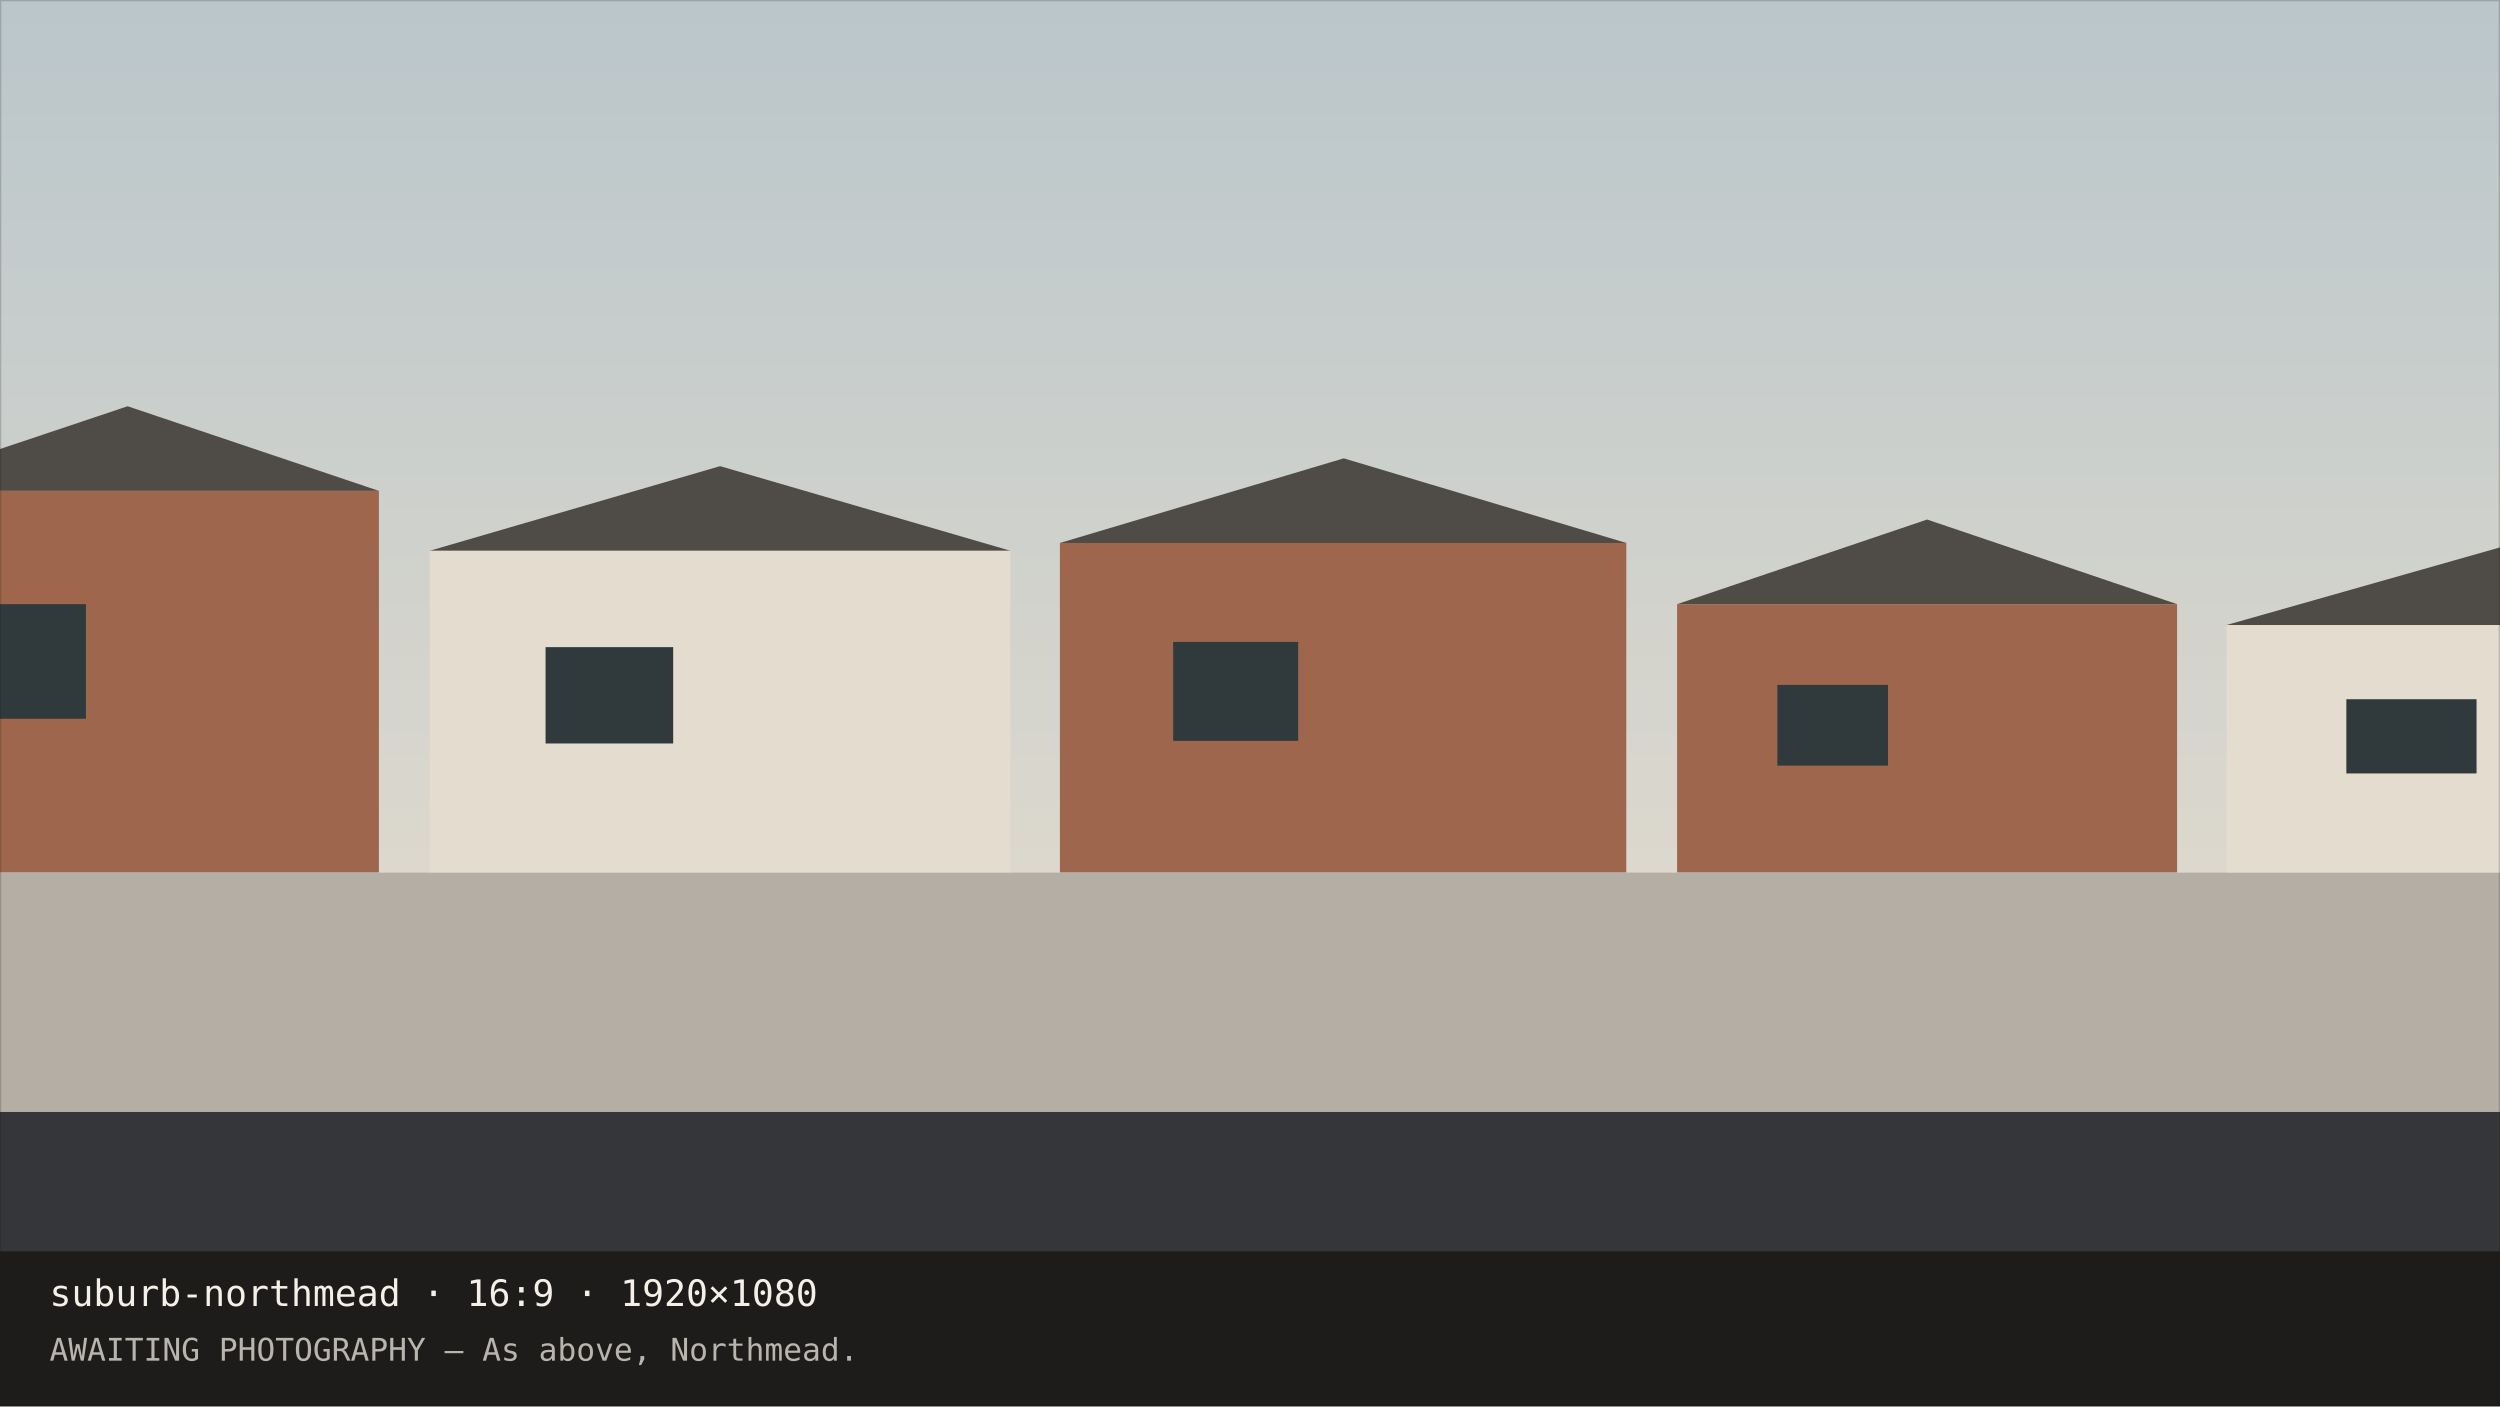
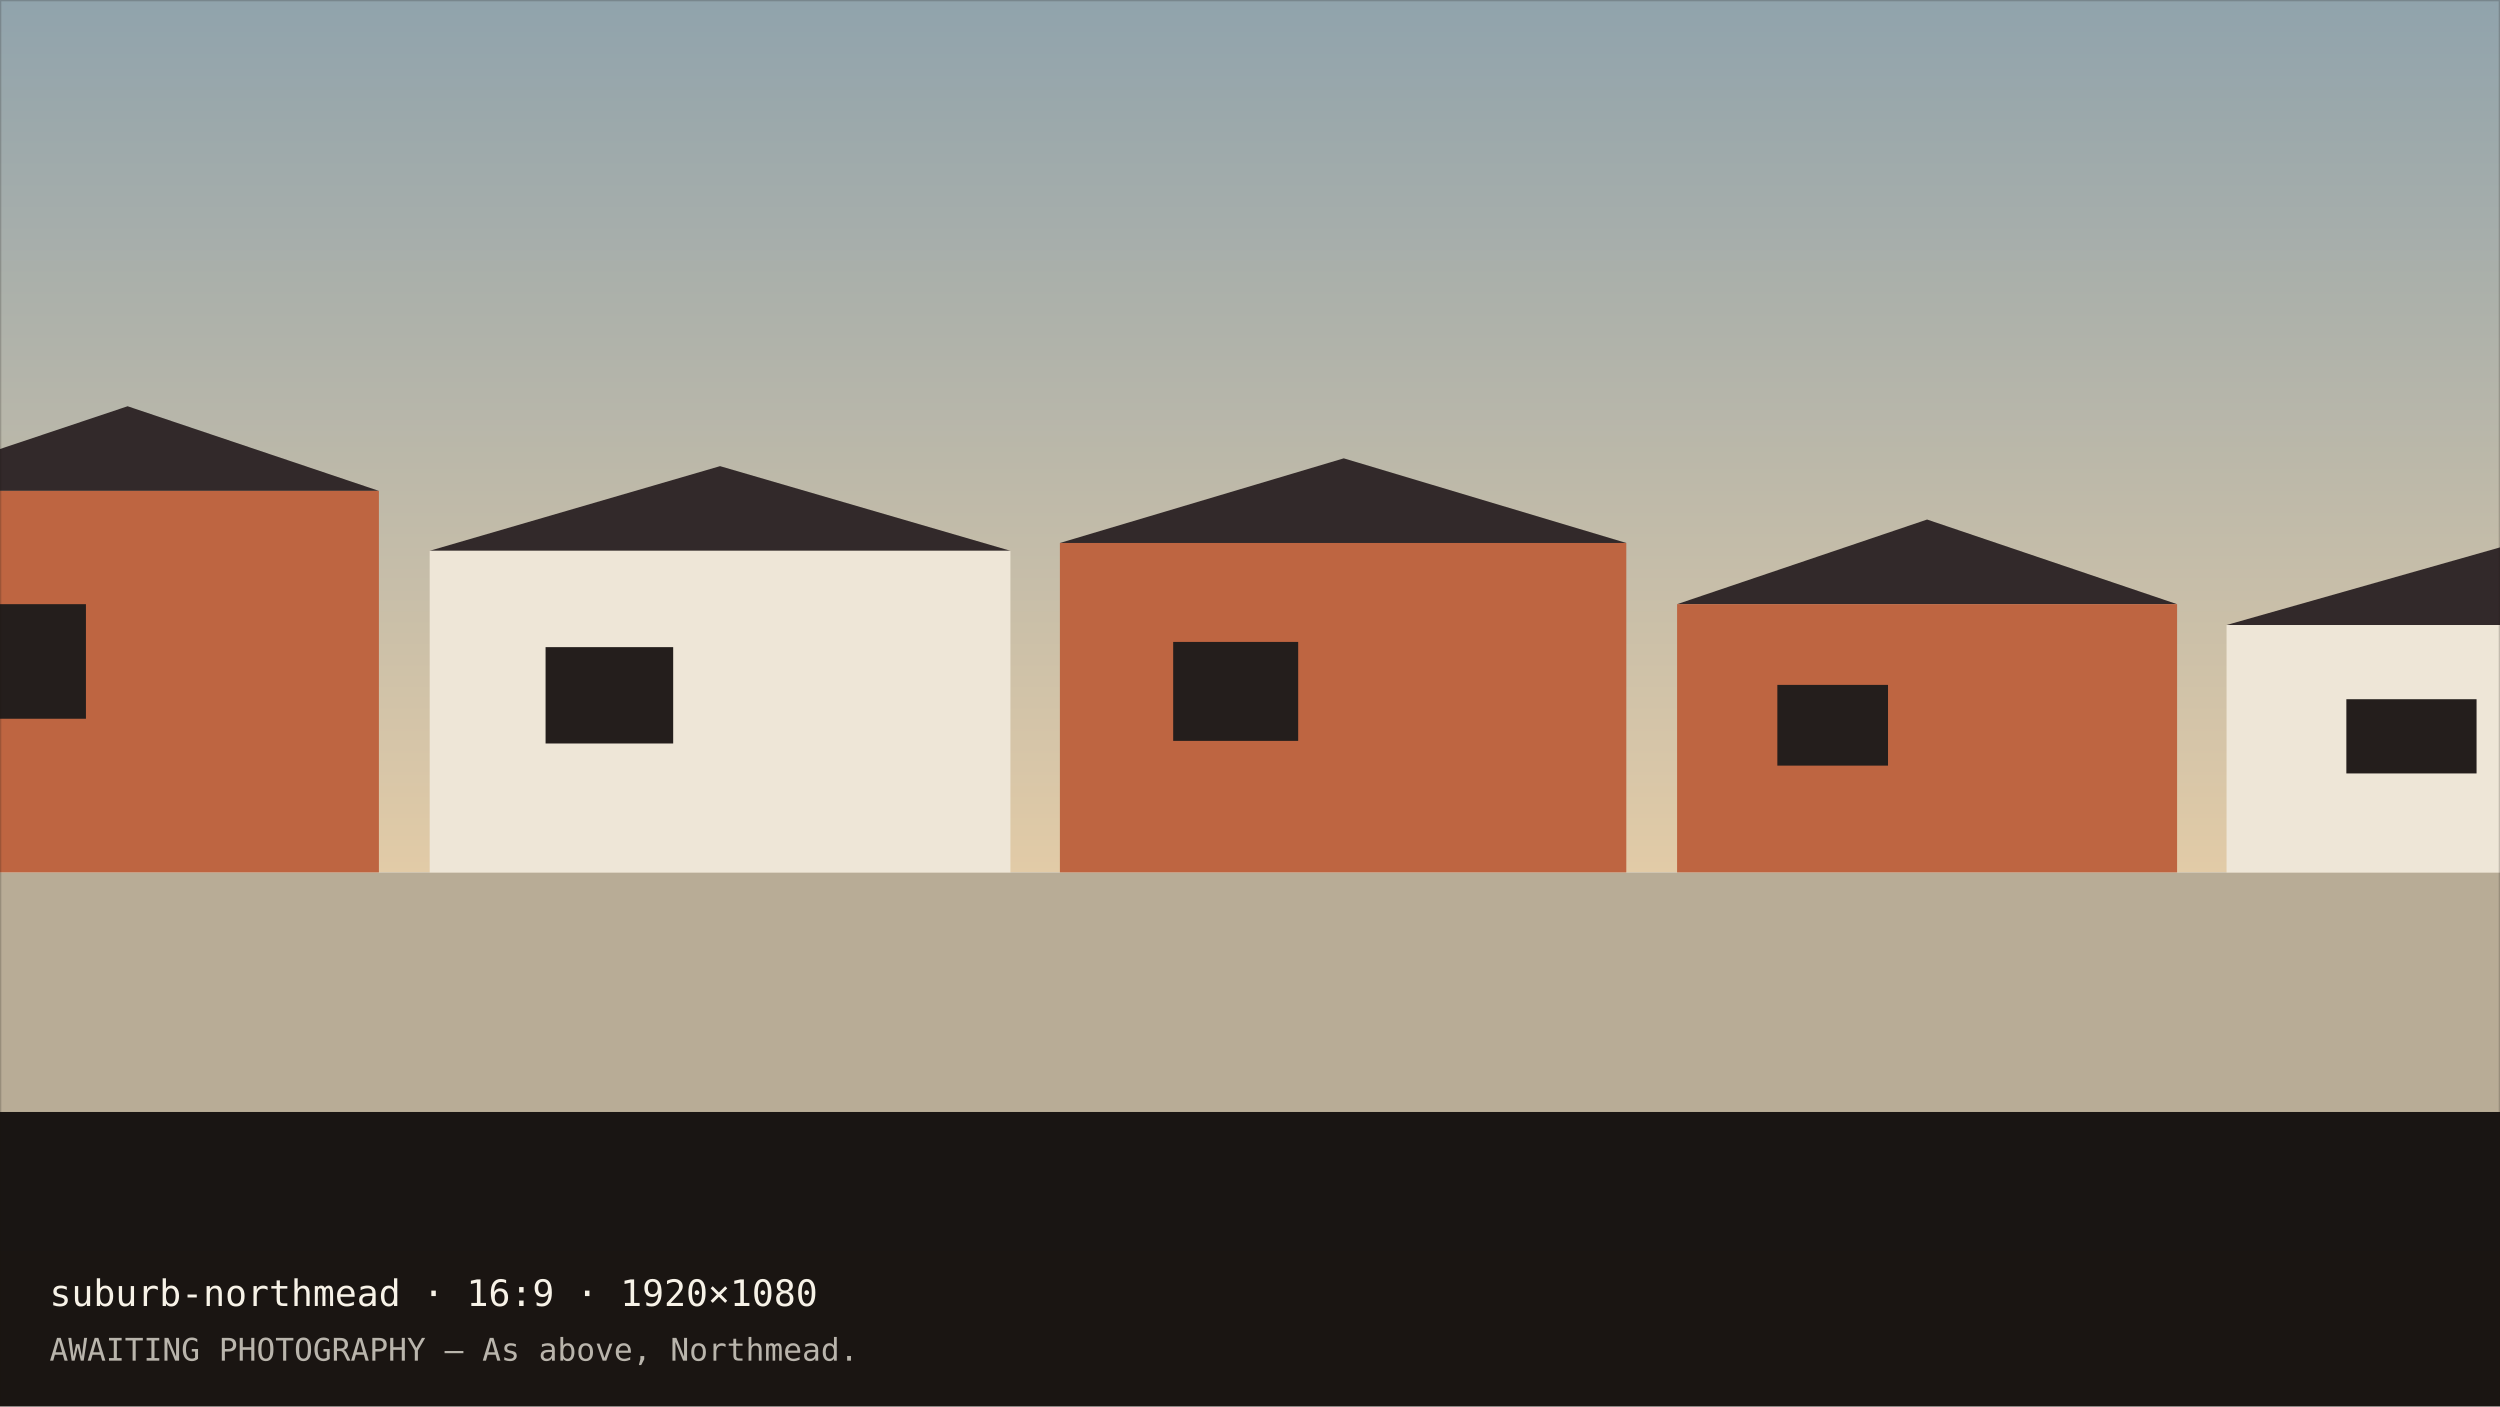
<svg xmlns="http://www.w3.org/2000/svg" width="1920" height="1080" viewBox="0 0 1920 1080" role="img" aria-label="Temporary placeholder awaiting photography: As above, Northmead.">
  <defs>
    <linearGradient id="sky2" x1="0" y1="0" x2="0" y2="1">
-       <stop offset="0" stop-color="#bac6cb" />
-       <stop offset="1" stop-color="#dcd8cd" />
+       <stop offset="0" stop-color="#90a3ac" />
+       <stop offset="1" stop-color="#e2cba7" />
    </linearGradient>
  </defs>
  <rect x="0" y="0" width="1920" height="670" fill="url(#sky2)" />
-   <rect x="0" y="670" width="1920" height="410" fill="#b4aea5" />
-   <rect x="0" y="854" width="1920" height="226" fill="#343639" />
-   <polygon points="-96,377 98,312 291,377" fill="#4f4b47" />
-   <rect x="-96" y="377" width="387" height="293" fill="#9e674d" />
-   <rect x="-19" y="464" width="85" height="88" fill="#303a3d" />
-   <polygon points="330,423 553,358 776,423" fill="#4f4b47" />
-   <rect x="330" y="423" width="446" height="247" fill="#e3dccf" />
-   <rect x="419" y="497" width="98" height="74" fill="#303a3d" />
-   <polygon points="814,417 1032,352 1249,417" fill="#4f4b47" />
-   <rect x="814" y="417" width="435" height="253" fill="#9e674d" />
-   <rect x="901" y="493" width="96" height="76" fill="#303a3d" />
-   <polygon points="1288,464 1480,399 1672,464" fill="#4f4b47" />
-   <rect x="1288" y="464" width="384" height="206" fill="#9e674d" />
-   <rect x="1365" y="526" width="85" height="62" fill="#303a3d" />
-   <polygon points="1710,480 1939,415 2167,480" fill="#4f4b47" />
-   <rect x="1710" y="480" width="457" height="190" fill="#e3dccf" />
-   <rect x="1802" y="537" width="100" height="57" fill="#303a3d" />
-   <rect x="0" y="994" width="1920" height="86" fill="#1B1917" opacity="0.1" />
-   <rect x="0" y="961" width="1920" height="119" fill="#1B1917" opacity="0.88" />
-   <text x="38" y="1003" font-family="ui-monospace, Menlo, monospace" font-size="28" fill="#F4EFE7">suburb-northmead · 16:9 · 1920×1080</text>
-   <text x="38" y="1045" font-family="ui-monospace, Menlo, monospace" font-size="24" fill="#F4EFE7" opacity="0.72">AWAITING PHOTOGRAPHY — As above, Northmead.</text>
-   <rect x="0.5" y="0.5" width="1919" height="1079" fill="none" stroke="#1B1917" stroke-opacity="0.2" />
+   <rect x="0" y="670" width="1920" height="410" fill="#b8ac96" />
+   <rect x="0" y="854" width="1920" height="226" fill="#191513" />
+   <polygon points="-96,377 98,312 291,377" fill="#32292a" />
+   <rect x="-96" y="377" width="387" height="293" fill="#be6541" />
+   <rect x="-19" y="464" width="85" height="88" fill="#241e1c" />
+   <polygon points="330,423 553,358 776,423" fill="#32292a" />
+   <rect x="330" y="423" width="446" height="247" fill="#eee6d7" />
+   <rect x="419" y="497" width="98" height="74" fill="#241e1c" />
+   <polygon points="814,417 1032,352 1249,417" fill="#32292a" />
+   <rect x="814" y="417" width="435" height="253" fill="#be6541" />
+   <rect x="901" y="493" width="96" height="76" fill="#241e1c" />
+   <polygon points="1288,464 1480,399 1672,464" fill="#32292a" />
+   <rect x="1288" y="464" width="384" height="206" fill="#be6541" />
+   <rect x="1365" y="526" width="85" height="62" fill="#241e1c" />
+   <polygon points="1710,480 1939,415 2167,480" fill="#32292a" />
+   <rect x="1710" y="480" width="457" height="190" fill="#eee6d7" />
+   <rect x="1802" y="537" width="100" height="57" fill="#241e1c" />
+   <rect x="0" y="994" width="1920" height="86" fill="#1A1512" opacity="0.1" />
+   <rect x="0" y="961" width="1920" height="119" fill="#1A1512" opacity="0.88" />
+   <text x="38" y="1003" font-family="ui-monospace, Menlo, monospace" font-size="28" fill="#F7F2E7">suburb-northmead · 16:9 · 1920×1080</text>
+   <text x="38" y="1045" font-family="ui-monospace, Menlo, monospace" font-size="24" fill="#F7F2E7" opacity="0.72">AWAITING PHOTOGRAPHY — As above, Northmead.</text>
+   <rect x="0.5" y="0.5" width="1919" height="1079" fill="none" stroke="#1A1512" stroke-opacity="0.2" />
</svg>
